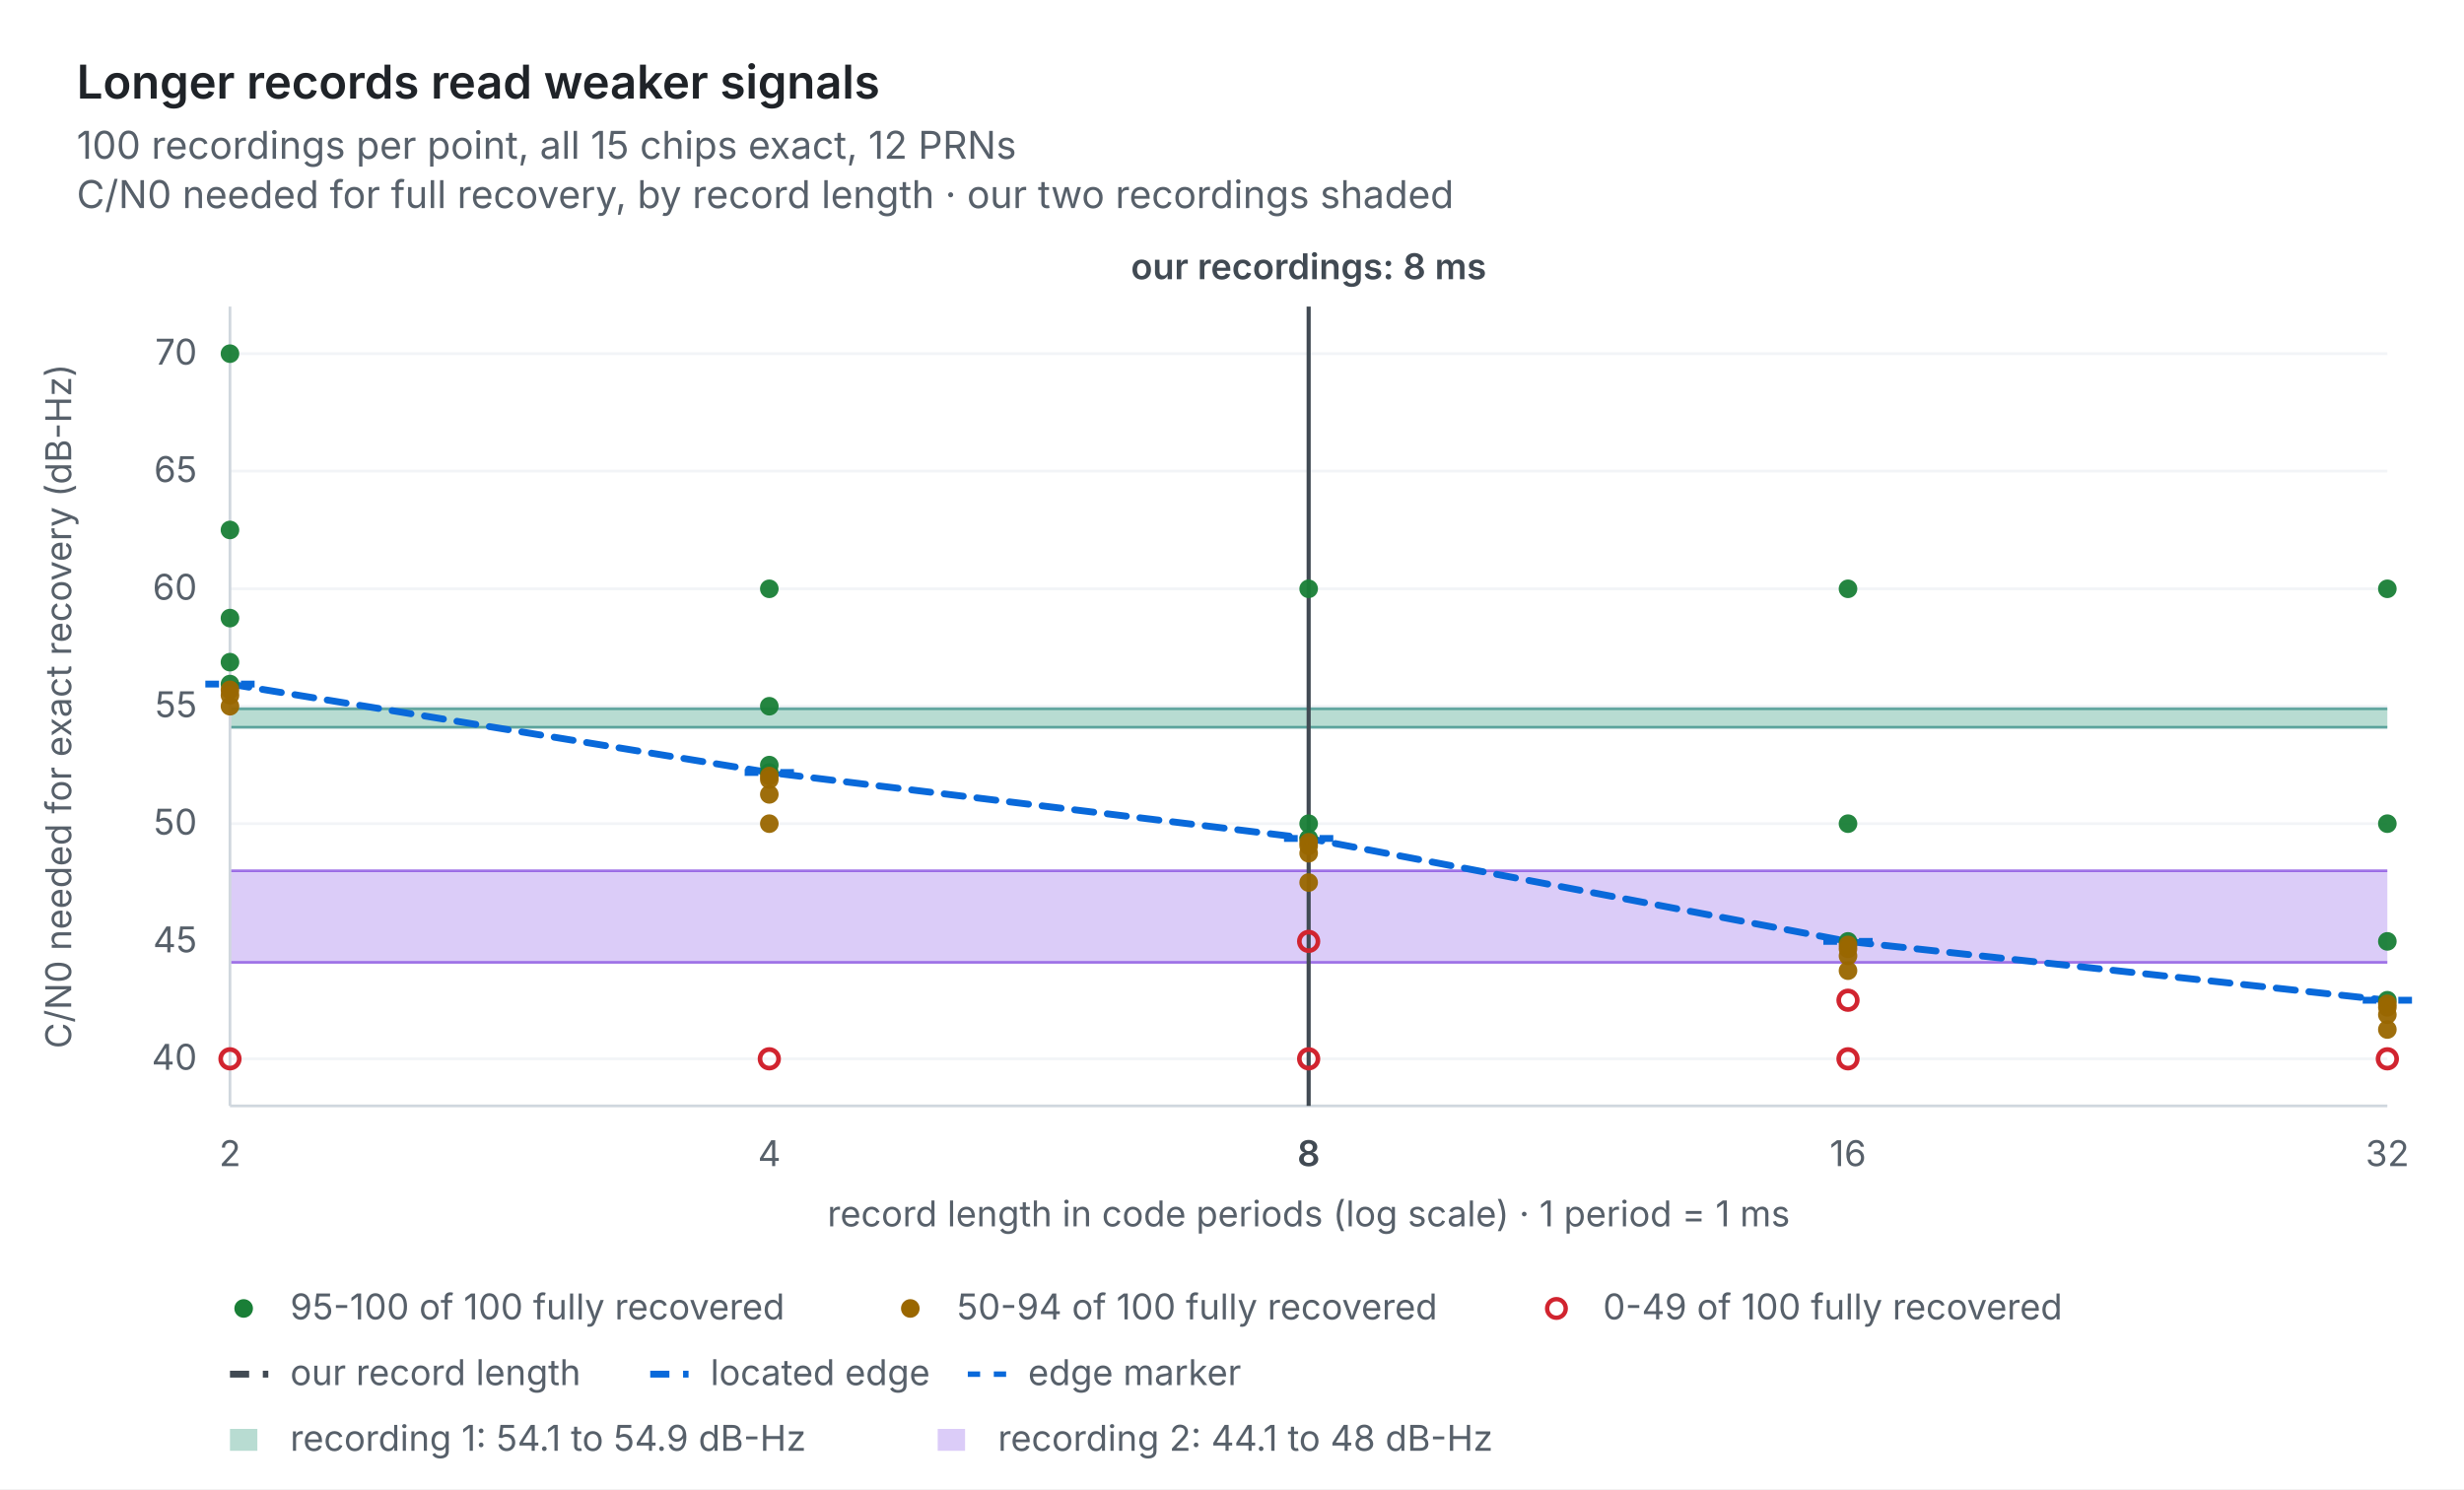
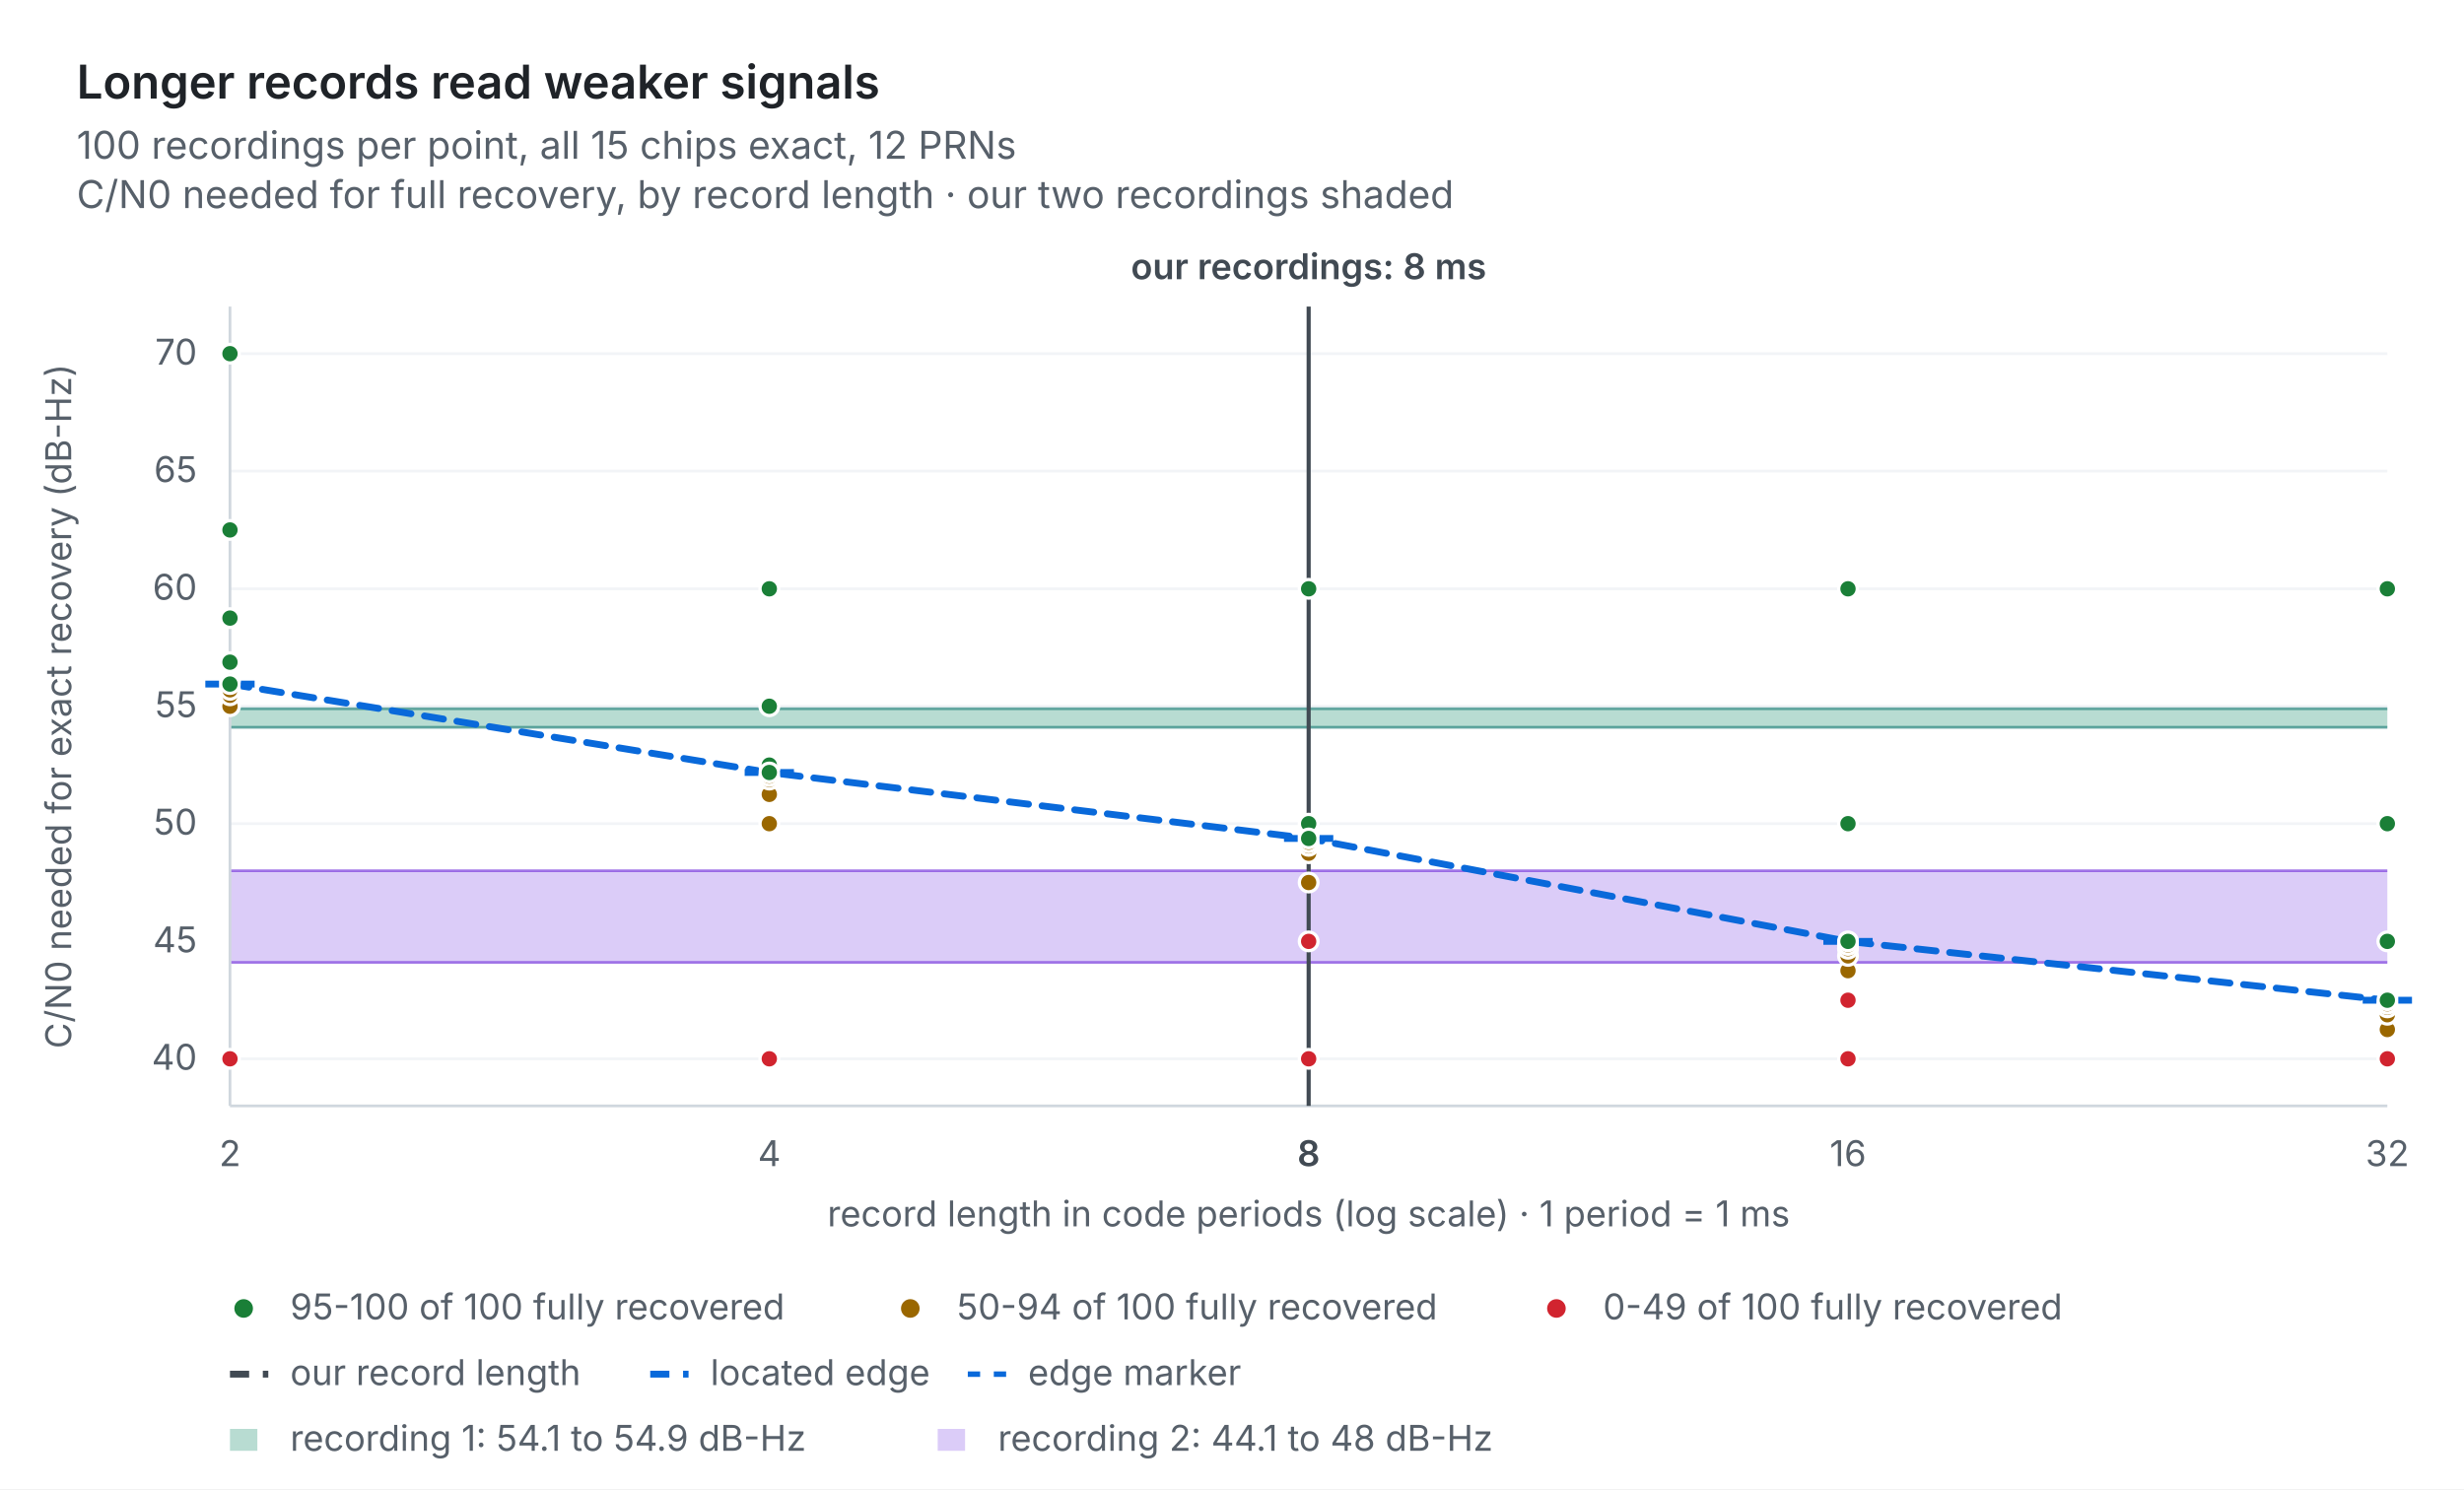
<svg xmlns="http://www.w3.org/2000/svg" width="900" height="544" viewBox="0 0 900 544" role="img" aria-labelledby="duration-figure-title" font-family="system-ui, -apple-system, Segoe UI, sans-serif">
  <rect width="900" height="544" fill="#ffffff" />
  <text x="28" y="36" font-size="17" font-weight="600" fill="#1f2328">Longer records read weaker signals</text>
  <text x="28" y="58" font-size="14" fill="#57606a">100 recordings per point, all 15 chips exact, 12 PRNs</text>
  <text x="28" y="76" font-size="14" fill="#57606a">C/N0 needed for full recovery, by record length · our two recordings shaded</text>
  <line x1="84" y1="386.8" x2="872" y2="386.8" stroke="#f2f4f7" stroke-width="1" />
  <text x="72" y="390.8" text-anchor="end" font-size="13" fill="#57606a">40</text>
  <line x1="84" y1="343.9" x2="872" y2="343.9" stroke="#f2f4f7" stroke-width="1" />
  <text x="72" y="347.9" text-anchor="end" font-size="13" fill="#57606a">45</text>
  <line x1="84" y1="300.9" x2="872" y2="300.9" stroke="#f2f4f7" stroke-width="1" />
  <text x="72" y="304.9" text-anchor="end" font-size="13" fill="#57606a">50</text>
  <line x1="84" y1="258.0" x2="872" y2="258.0" stroke="#f2f4f7" stroke-width="1" />
  <text x="72" y="262.0" text-anchor="end" font-size="13" fill="#57606a">55</text>
  <line x1="84" y1="215.1" x2="872" y2="215.1" stroke="#f2f4f7" stroke-width="1" />
  <text x="72" y="219.1" text-anchor="end" font-size="13" fill="#57606a">60</text>
  <line x1="84" y1="172.1" x2="872" y2="172.1" stroke="#f2f4f7" stroke-width="1" />
  <text x="72" y="176.1" text-anchor="end" font-size="13" fill="#57606a">65</text>
  <line x1="84" y1="129.2" x2="872" y2="129.2" stroke="#f2f4f7" stroke-width="1" />
  <text x="72" y="133.2" text-anchor="end" font-size="13" fill="#57606a">70</text>
  <rect x="84.0" y="258.9" width="788.0" height="6.9" fill="#b8dcd2" />
  <line x1="84.0" y1="258.9" x2="872" y2="258.9" stroke="#0f766e" stroke-opacity="0.6" stroke-width="1" />
  <line x1="84.0" y1="265.7" x2="872" y2="265.7" stroke="#0f766e" stroke-opacity="0.6" stroke-width="1" />
  <rect x="84.0" y="318.1" width="788.0" height="33.5" fill="#dbccf8" />
  <line x1="84.0" y1="318.1" x2="872" y2="318.1" stroke="#6d28d9" stroke-opacity="0.6" stroke-width="1" />
  <line x1="84.0" y1="351.6" x2="872" y2="351.6" stroke="#6d28d9" stroke-opacity="0.6" stroke-width="1" />
  <line x1="84" y1="404" x2="872" y2="404" stroke="#d0d7de" />
  <line x1="84" y1="112" x2="84" y2="404" stroke="#d0d7de" />
  <text x="84.0" y="426" text-anchor="middle" font-size="13" font-weight="400" fill="#57606a">2</text>
  <text x="281.0" y="426" text-anchor="middle" font-size="13" font-weight="400" fill="#57606a">4</text>
  <text x="478.0" y="426" text-anchor="middle" font-size="13" font-weight="600" fill="#414a53">8</text>
  <text x="675.0" y="426" text-anchor="middle" font-size="13" font-weight="400" fill="#57606a">16</text>
  <text x="872.0" y="426" text-anchor="middle" font-size="13" font-weight="400" fill="#57606a">32</text>
  <text x="478" y="448" text-anchor="middle" font-size="13" fill="#57606a">record length in code periods (log scale) · 1 period = 1 ms</text>
  <text transform="translate(26 258) rotate(-90)" text-anchor="middle" font-size="13" fill="#57606a">C/N0 needed for exact recovery (dB-Hz)</text>
  <line x1="478.0" y1="112" x2="478.0" y2="404" stroke="#414a53" stroke-width="1.5" />
  <text x="478.0" y="102" text-anchor="middle" font-size="13" font-weight="600" fill="#414a53">our recordings: 8 ms</text>
  <polyline points="84.0,249.9 281.0,282.2 478.0,306.3 675.0,343.9 872.0,365.4" fill="none" stroke="#0969da" stroke-width="2.5" stroke-dasharray="7 5" stroke-linecap="round" />
-   <circle cx="84.0" cy="129.2" r="3.4" fill="#1a7f37" fill-opacity="0.95" />
-   <circle cx="84.0" cy="193.6" r="3.4" fill="#1a7f37" fill-opacity="0.95" />
-   <circle cx="84.0" cy="225.8" r="3.4" fill="#1a7f37" fill-opacity="0.95" />
-   <circle cx="84.0" cy="241.9" r="3.4" fill="#1a7f37" fill-opacity="0.95" />
-   <circle cx="84.0" cy="249.9" r="3.4" fill="#1a7f37" fill-opacity="0.95" />
-   <circle cx="84.0" cy="252.0" r="3.4" fill="#9a6700" fill-opacity="0.95" />
-   <circle cx="84.0" cy="254.0" r="3.4" fill="#9a6700" fill-opacity="0.95" />
-   <circle cx="84.0" cy="258.0" r="3.4" fill="#9a6700" fill-opacity="0.95" />
-   <circle cx="84.0" cy="386.8" r="3.4" fill="none" stroke="#d1242f" stroke-width="1.7" />
+   <circle cx="84.0" cy="386.8" r="3.4" fill="#d1242f" stroke="#ffffff" stroke-width="1.2" />
+   <circle cx="84.0" cy="129.2" r="3.4" fill="#1a7f37" stroke="#ffffff" stroke-width="1.2" />
+   <circle cx="84.0" cy="193.6" r="3.4" fill="#1a7f37" stroke="#ffffff" stroke-width="1.2" />
+   <circle cx="84.0" cy="225.8" r="3.4" fill="#1a7f37" stroke="#ffffff" stroke-width="1.2" />
+   <circle cx="84.0" cy="241.9" r="3.4" fill="#1a7f37" stroke="#ffffff" stroke-width="1.2" />
+   <circle cx="84.0" cy="258.0" r="3.4" fill="#9a6700" stroke="#ffffff" stroke-width="1.2" />
+   <circle cx="84.0" cy="254.0" r="3.4" fill="#9a6700" stroke="#ffffff" stroke-width="1.2" />
+   <circle cx="84.0" cy="252.0" r="3.4" fill="#9a6700" stroke="#ffffff" stroke-width="1.2" />
+   <circle cx="84.0" cy="249.9" r="3.4" fill="#1a7f37" stroke="#ffffff" stroke-width="1.2" />
  <line x1="75.0" y1="249.9" x2="80.0" y2="249.9" stroke="#0969da" stroke-width="2.5" />
  <line x1="88.0" y1="249.9" x2="93.0" y2="249.9" stroke="#0969da" stroke-width="2.5" />
-   <circle cx="281.0" cy="215.1" r="3.4" fill="#1a7f37" fill-opacity="0.95" />
-   <circle cx="281.0" cy="258.0" r="3.4" fill="#1a7f37" fill-opacity="0.95" />
-   <circle cx="281.0" cy="279.5" r="3.4" fill="#1a7f37" fill-opacity="0.95" />
-   <circle cx="281.0" cy="282.2" r="3.4" fill="#1a7f37" fill-opacity="0.95" />
-   <circle cx="281.0" cy="283.5" r="3.4" fill="#9a6700" fill-opacity="0.95" />
-   <circle cx="281.0" cy="284.8" r="3.4" fill="#9a6700" fill-opacity="0.95" />
-   <circle cx="281.0" cy="290.2" r="3.4" fill="#9a6700" fill-opacity="0.95" />
-   <circle cx="281.0" cy="300.9" r="3.4" fill="#9a6700" fill-opacity="0.95" />
-   <circle cx="281.0" cy="386.8" r="3.4" fill="none" stroke="#d1242f" stroke-width="1.7" />
+   <circle cx="281.0" cy="386.8" r="3.4" fill="#d1242f" stroke="#ffffff" stroke-width="1.2" />
+   <circle cx="281.0" cy="215.1" r="3.4" fill="#1a7f37" stroke="#ffffff" stroke-width="1.2" />
+   <circle cx="281.0" cy="258.0" r="3.4" fill="#1a7f37" stroke="#ffffff" stroke-width="1.2" />
+   <circle cx="281.0" cy="300.9" r="3.4" fill="#9a6700" stroke="#ffffff" stroke-width="1.2" />
+   <circle cx="281.0" cy="290.2" r="3.4" fill="#9a6700" stroke="#ffffff" stroke-width="1.2" />
+   <circle cx="281.0" cy="279.5" r="3.4" fill="#1a7f37" stroke="#ffffff" stroke-width="1.2" />
+   <circle cx="281.0" cy="284.8" r="3.4" fill="#9a6700" stroke="#ffffff" stroke-width="1.2" />
+   <circle cx="281.0" cy="283.5" r="3.4" fill="#9a6700" stroke="#ffffff" stroke-width="1.2" />
+   <circle cx="281.0" cy="282.2" r="3.4" fill="#1a7f37" stroke="#ffffff" stroke-width="1.2" />
  <line x1="272.0" y1="282.2" x2="277.0" y2="282.2" stroke="#0969da" stroke-width="2.5" />
  <line x1="285.0" y1="282.2" x2="290.0" y2="282.2" stroke="#0969da" stroke-width="2.5" />
-   <circle cx="478.0" cy="215.1" r="3.4" fill="#1a7f37" fill-opacity="0.95" />
-   <circle cx="478.0" cy="300.9" r="3.4" fill="#1a7f37" fill-opacity="0.95" />
-   <circle cx="478.0" cy="306.3" r="3.4" fill="#1a7f37" fill-opacity="0.95" />
-   <circle cx="478.0" cy="307.7" r="3.4" fill="#9a6700" fill-opacity="0.95" />
-   <circle cx="478.0" cy="309.0" r="3.4" fill="#9a6700" fill-opacity="0.95" />
-   <circle cx="478.0" cy="311.7" r="3.4" fill="#9a6700" fill-opacity="0.95" />
-   <circle cx="478.0" cy="322.4" r="3.4" fill="#9a6700" fill-opacity="0.95" />
-   <circle cx="478.0" cy="343.9" r="3.4" fill="none" stroke="#d1242f" stroke-width="1.7" />
-   <circle cx="478.0" cy="386.8" r="3.4" fill="none" stroke="#d1242f" stroke-width="1.7" />
+   <circle cx="478.0" cy="215.1" r="3.4" fill="#1a7f37" stroke="#ffffff" stroke-width="1.2" />
+   <circle cx="478.0" cy="386.8" r="3.4" fill="#d1242f" stroke="#ffffff" stroke-width="1.2" />
+   <circle cx="478.0" cy="343.9" r="3.4" fill="#d1242f" stroke="#ffffff" stroke-width="1.2" />
+   <circle cx="478.0" cy="322.4" r="3.4" fill="#9a6700" stroke="#ffffff" stroke-width="1.2" />
+   <circle cx="478.0" cy="300.9" r="3.4" fill="#1a7f37" stroke="#ffffff" stroke-width="1.2" />
+   <circle cx="478.0" cy="311.7" r="3.4" fill="#9a6700" stroke="#ffffff" stroke-width="1.2" />
+   <circle cx="478.0" cy="309.0" r="3.4" fill="#9a6700" stroke="#ffffff" stroke-width="1.2" />
+   <circle cx="478.0" cy="307.7" r="3.4" fill="#9a6700" stroke="#ffffff" stroke-width="1.2" />
+   <circle cx="478.0" cy="306.3" r="3.4" fill="#1a7f37" stroke="#ffffff" stroke-width="1.2" />
  <line x1="469.0" y1="306.3" x2="474.0" y2="306.3" stroke="#0969da" stroke-width="2.5" />
  <line x1="482.0" y1="306.3" x2="487.0" y2="306.3" stroke="#0969da" stroke-width="2.5" />
-   <circle cx="675.0" cy="215.1" r="3.4" fill="#1a7f37" fill-opacity="0.95" />
-   <circle cx="675.0" cy="300.9" r="3.4" fill="#1a7f37" fill-opacity="0.95" />
-   <circle cx="675.0" cy="343.9" r="3.4" fill="#1a7f37" fill-opacity="0.95" />
-   <circle cx="675.0" cy="345.2" r="3.4" fill="#9a6700" fill-opacity="0.95" />
-   <circle cx="675.0" cy="346.6" r="3.4" fill="#9a6700" fill-opacity="0.95" />
-   <circle cx="675.0" cy="349.2" r="3.4" fill="#9a6700" fill-opacity="0.95" />
-   <circle cx="675.0" cy="354.6" r="3.4" fill="#9a6700" fill-opacity="0.95" />
-   <circle cx="675.0" cy="365.4" r="3.4" fill="none" stroke="#d1242f" stroke-width="1.7" />
-   <circle cx="675.0" cy="386.8" r="3.4" fill="none" stroke="#d1242f" stroke-width="1.7" />
+   <circle cx="675.0" cy="215.1" r="3.4" fill="#1a7f37" stroke="#ffffff" stroke-width="1.2" />
+   <circle cx="675.0" cy="300.9" r="3.4" fill="#1a7f37" stroke="#ffffff" stroke-width="1.2" />
+   <circle cx="675.0" cy="386.8" r="3.4" fill="#d1242f" stroke="#ffffff" stroke-width="1.2" />
+   <circle cx="675.0" cy="365.4" r="3.4" fill="#d1242f" stroke="#ffffff" stroke-width="1.2" />
+   <circle cx="675.0" cy="354.6" r="3.4" fill="#9a6700" stroke="#ffffff" stroke-width="1.2" />
+   <circle cx="675.0" cy="349.2" r="3.4" fill="#9a6700" stroke="#ffffff" stroke-width="1.2" />
+   <circle cx="675.0" cy="346.6" r="3.4" fill="#9a6700" stroke="#ffffff" stroke-width="1.2" />
+   <circle cx="675.0" cy="345.2" r="3.4" fill="#9a6700" stroke="#ffffff" stroke-width="1.2" />
+   <circle cx="675.0" cy="343.9" r="3.4" fill="#1a7f37" stroke="#ffffff" stroke-width="1.2" />
  <line x1="666.0" y1="343.9" x2="671.0" y2="343.9" stroke="#0969da" stroke-width="2.5" />
  <line x1="679.0" y1="343.9" x2="684.0" y2="343.9" stroke="#0969da" stroke-width="2.5" />
-   <circle cx="872.0" cy="215.1" r="3.4" fill="#1a7f37" fill-opacity="0.95" />
-   <circle cx="872.0" cy="300.9" r="3.4" fill="#1a7f37" fill-opacity="0.95" />
-   <circle cx="872.0" cy="343.9" r="3.4" fill="#1a7f37" fill-opacity="0.95" />
-   <circle cx="872.0" cy="365.4" r="3.4" fill="#1a7f37" fill-opacity="0.95" />
-   <circle cx="872.0" cy="366.7" r="3.4" fill="#9a6700" fill-opacity="0.95" />
-   <circle cx="872.0" cy="368.0" r="3.4" fill="#9a6700" fill-opacity="0.95" />
-   <circle cx="872.0" cy="370.7" r="3.4" fill="#9a6700" fill-opacity="0.95" />
-   <circle cx="872.0" cy="376.1" r="3.4" fill="#9a6700" fill-opacity="0.95" />
-   <circle cx="872.0" cy="386.8" r="3.4" fill="none" stroke="#d1242f" stroke-width="1.7" />
+   <circle cx="872.0" cy="215.1" r="3.4" fill="#1a7f37" stroke="#ffffff" stroke-width="1.2" />
+   <circle cx="872.0" cy="300.9" r="3.4" fill="#1a7f37" stroke="#ffffff" stroke-width="1.2" />
+   <circle cx="872.0" cy="343.9" r="3.4" fill="#1a7f37" stroke="#ffffff" stroke-width="1.2" />
+   <circle cx="872.0" cy="386.8" r="3.4" fill="#d1242f" stroke="#ffffff" stroke-width="1.2" />
+   <circle cx="872.0" cy="376.1" r="3.4" fill="#9a6700" stroke="#ffffff" stroke-width="1.2" />
+   <circle cx="872.0" cy="370.7" r="3.4" fill="#9a6700" stroke="#ffffff" stroke-width="1.2" />
+   <circle cx="872.0" cy="368.0" r="3.4" fill="#9a6700" stroke="#ffffff" stroke-width="1.2" />
+   <circle cx="872.0" cy="366.7" r="3.4" fill="#9a6700" stroke="#ffffff" stroke-width="1.2" />
+   <circle cx="872.0" cy="365.4" r="3.4" fill="#1a7f37" stroke="#ffffff" stroke-width="1.2" />
  <line x1="863.0" y1="365.4" x2="868.0" y2="365.4" stroke="#0969da" stroke-width="2.5" />
  <line x1="876.0" y1="365.4" x2="881.0" y2="365.4" stroke="#0969da" stroke-width="2.5" />
  <circle cx="89.0" cy="478" r="3.4" fill="#1a7f37" />
  <text x="106.0" y="482" font-size="13" fill="#57606a">95-100 of 100 fully recovered</text>
  <circle cx="332.5" cy="478" r="3.4" fill="#9a6700" />
  <text x="349.5" y="482" font-size="13" fill="#57606a">50-94 of 100 fully recovered</text>
-   <circle cx="568.5" cy="478" r="3.4" fill="none" stroke="#d1242f" stroke-width="1.6" />
+   <circle cx="568.5" cy="478" r="3.4" fill="#d1242f" />
  <text x="585.5" y="482" font-size="13" fill="#57606a">0-49 of 100 fully recovered</text>
  <line x1="84.0" y1="502" x2="98.0" y2="502" stroke="#414a53" stroke-width="2.5" stroke-dasharray="7 5" />
  <text x="106.0" y="506" font-size="13" fill="#57606a">our record length</text>
  <line x1="237.5" y1="502" x2="251.5" y2="502" stroke="#0969da" stroke-width="2.5" stroke-dasharray="7 5" />
  <text x="259.5" y="506" font-size="13" fill="#57606a">located edge</text>
  <line x1="353.5" y1="502" x2="358.0" y2="502" stroke="#0969da" stroke-width="2" />
  <line x1="363.0" y1="502" x2="367.5" y2="502" stroke="#0969da" stroke-width="2" />
  <text x="375.5" y="506" font-size="13" fill="#57606a">edge marker</text>
  <rect x="84.0" y="522" width="10" height="8" fill="#b8dcd2" />
  <text x="106.0" y="530" font-size="13" fill="#57606a">recording 1: 54.1 to 54.9 dB-Hz</text>
  <rect x="342.5" y="522" width="10" height="8" fill="#dbccf8" />
  <text x="364.5" y="530" font-size="13" fill="#57606a">recording 2: 44.1 to 48 dB-Hz</text>
</svg>
